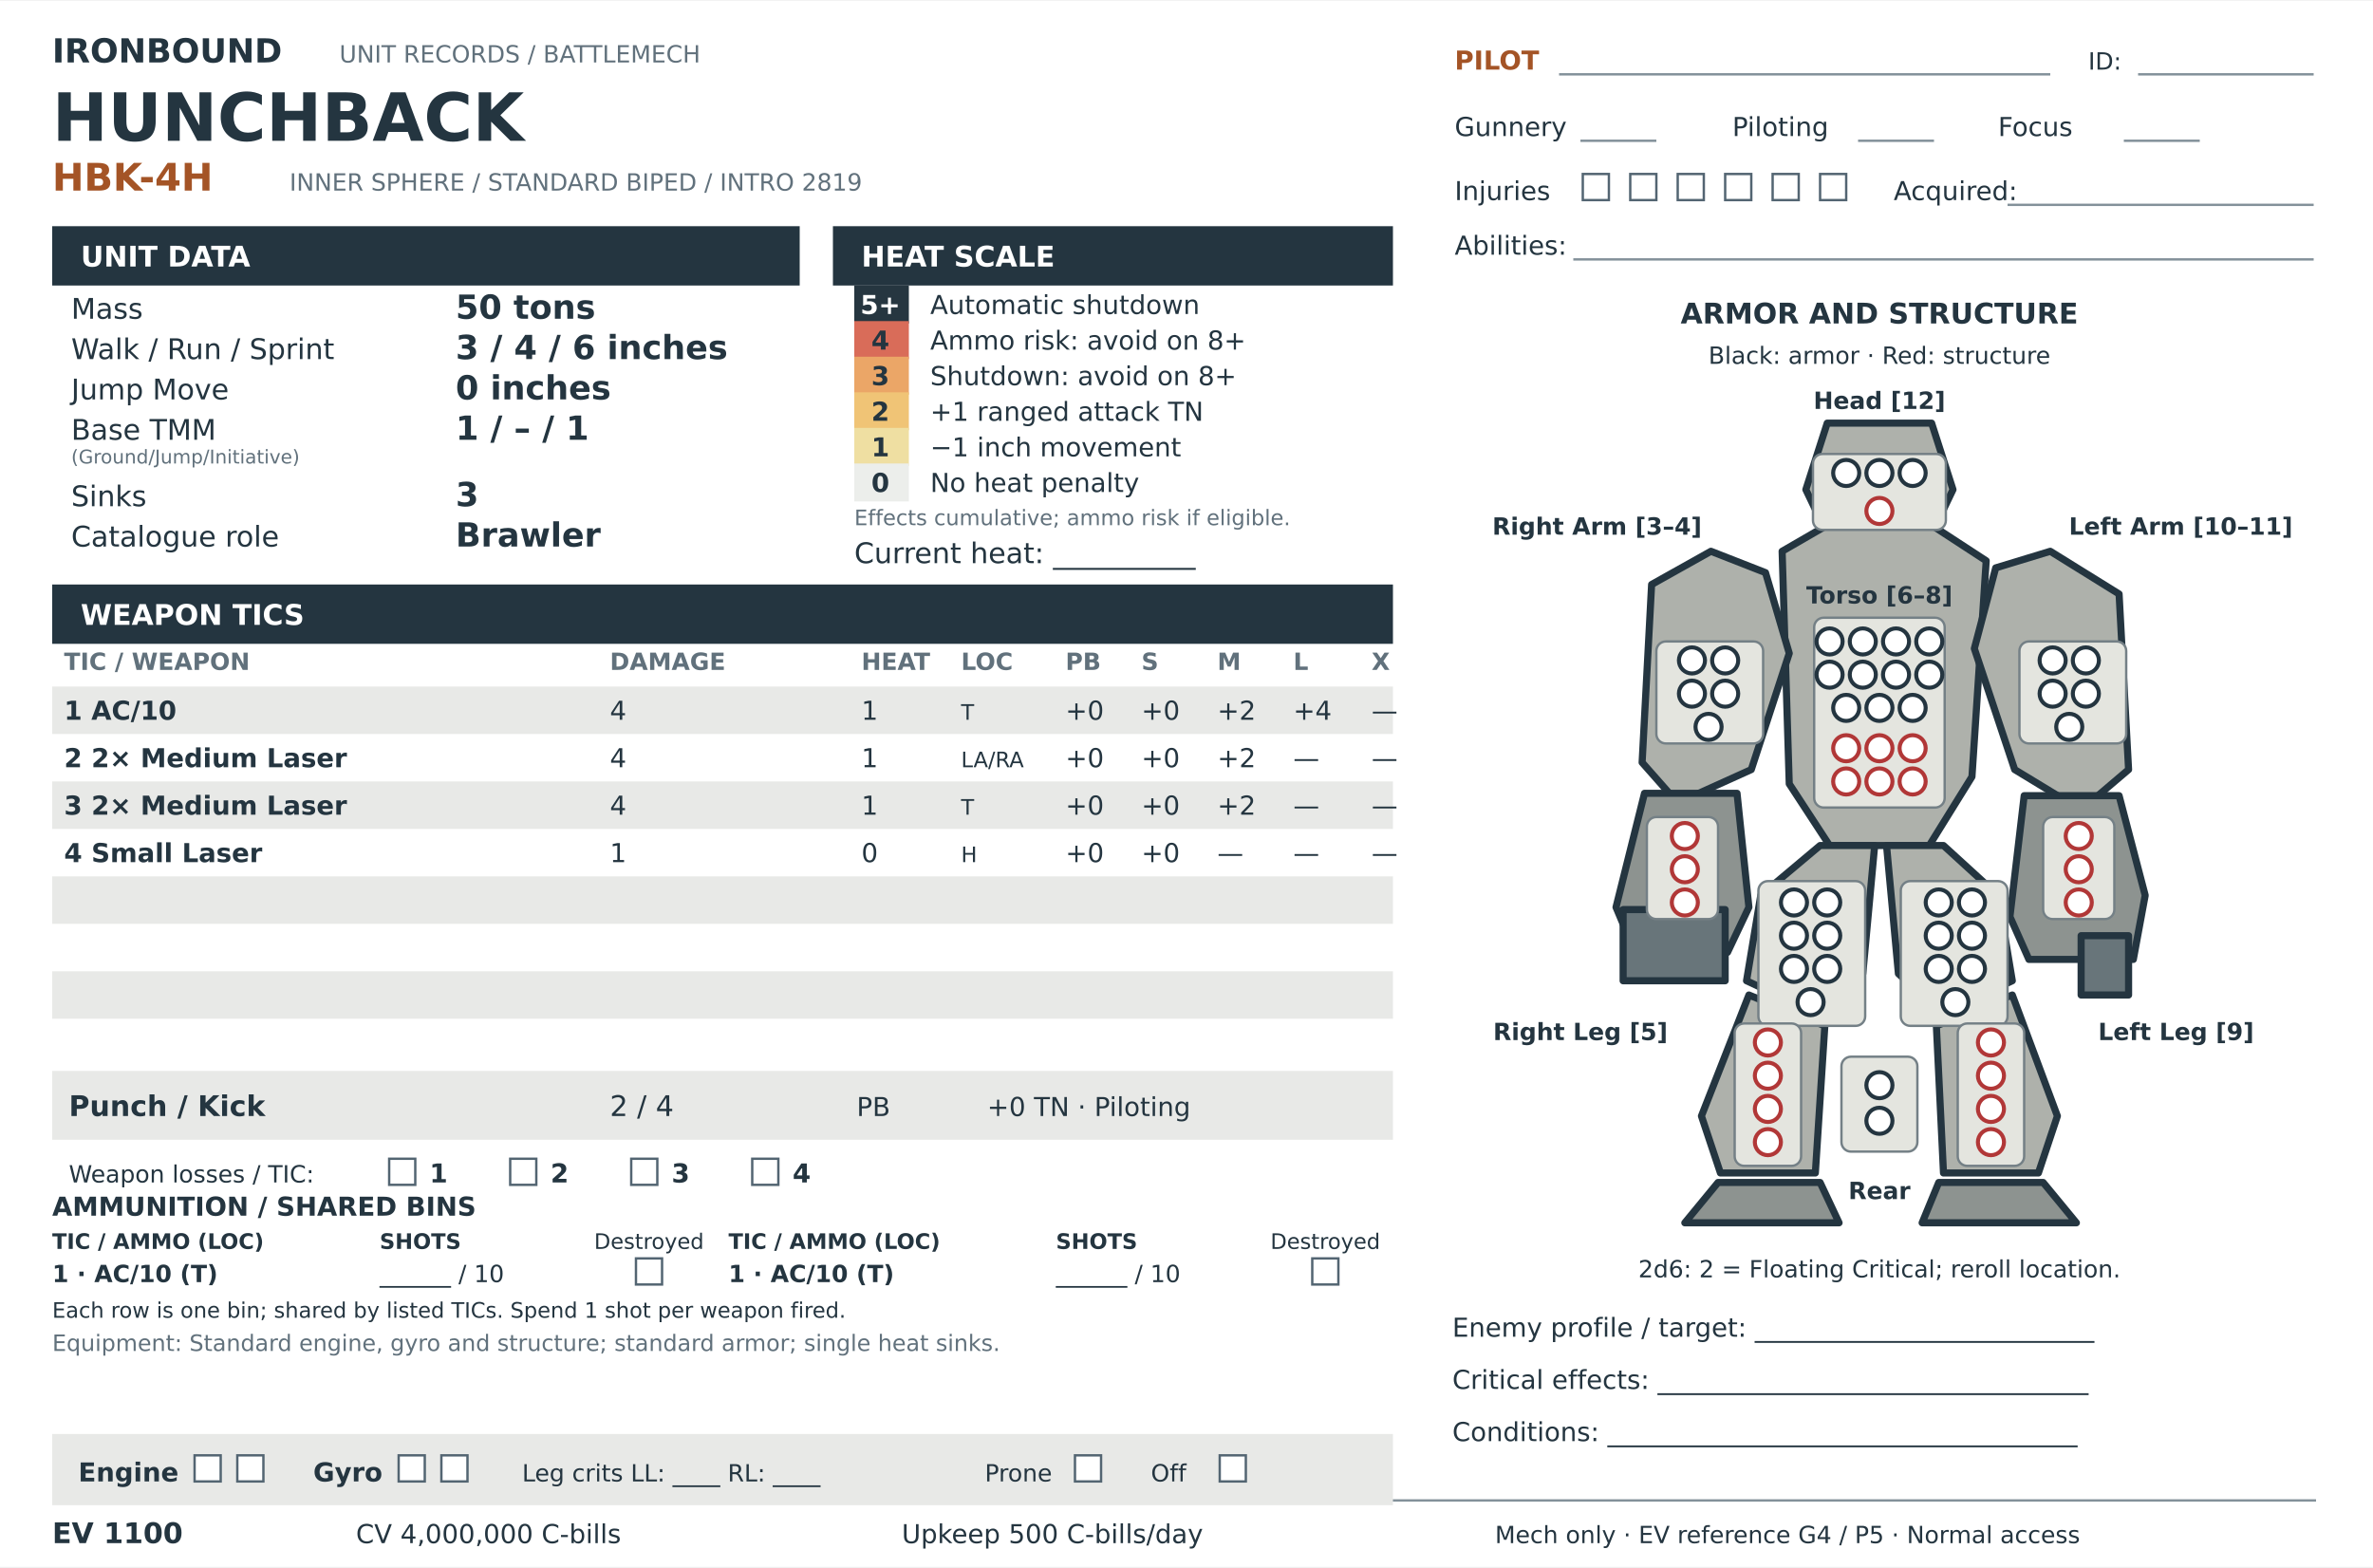
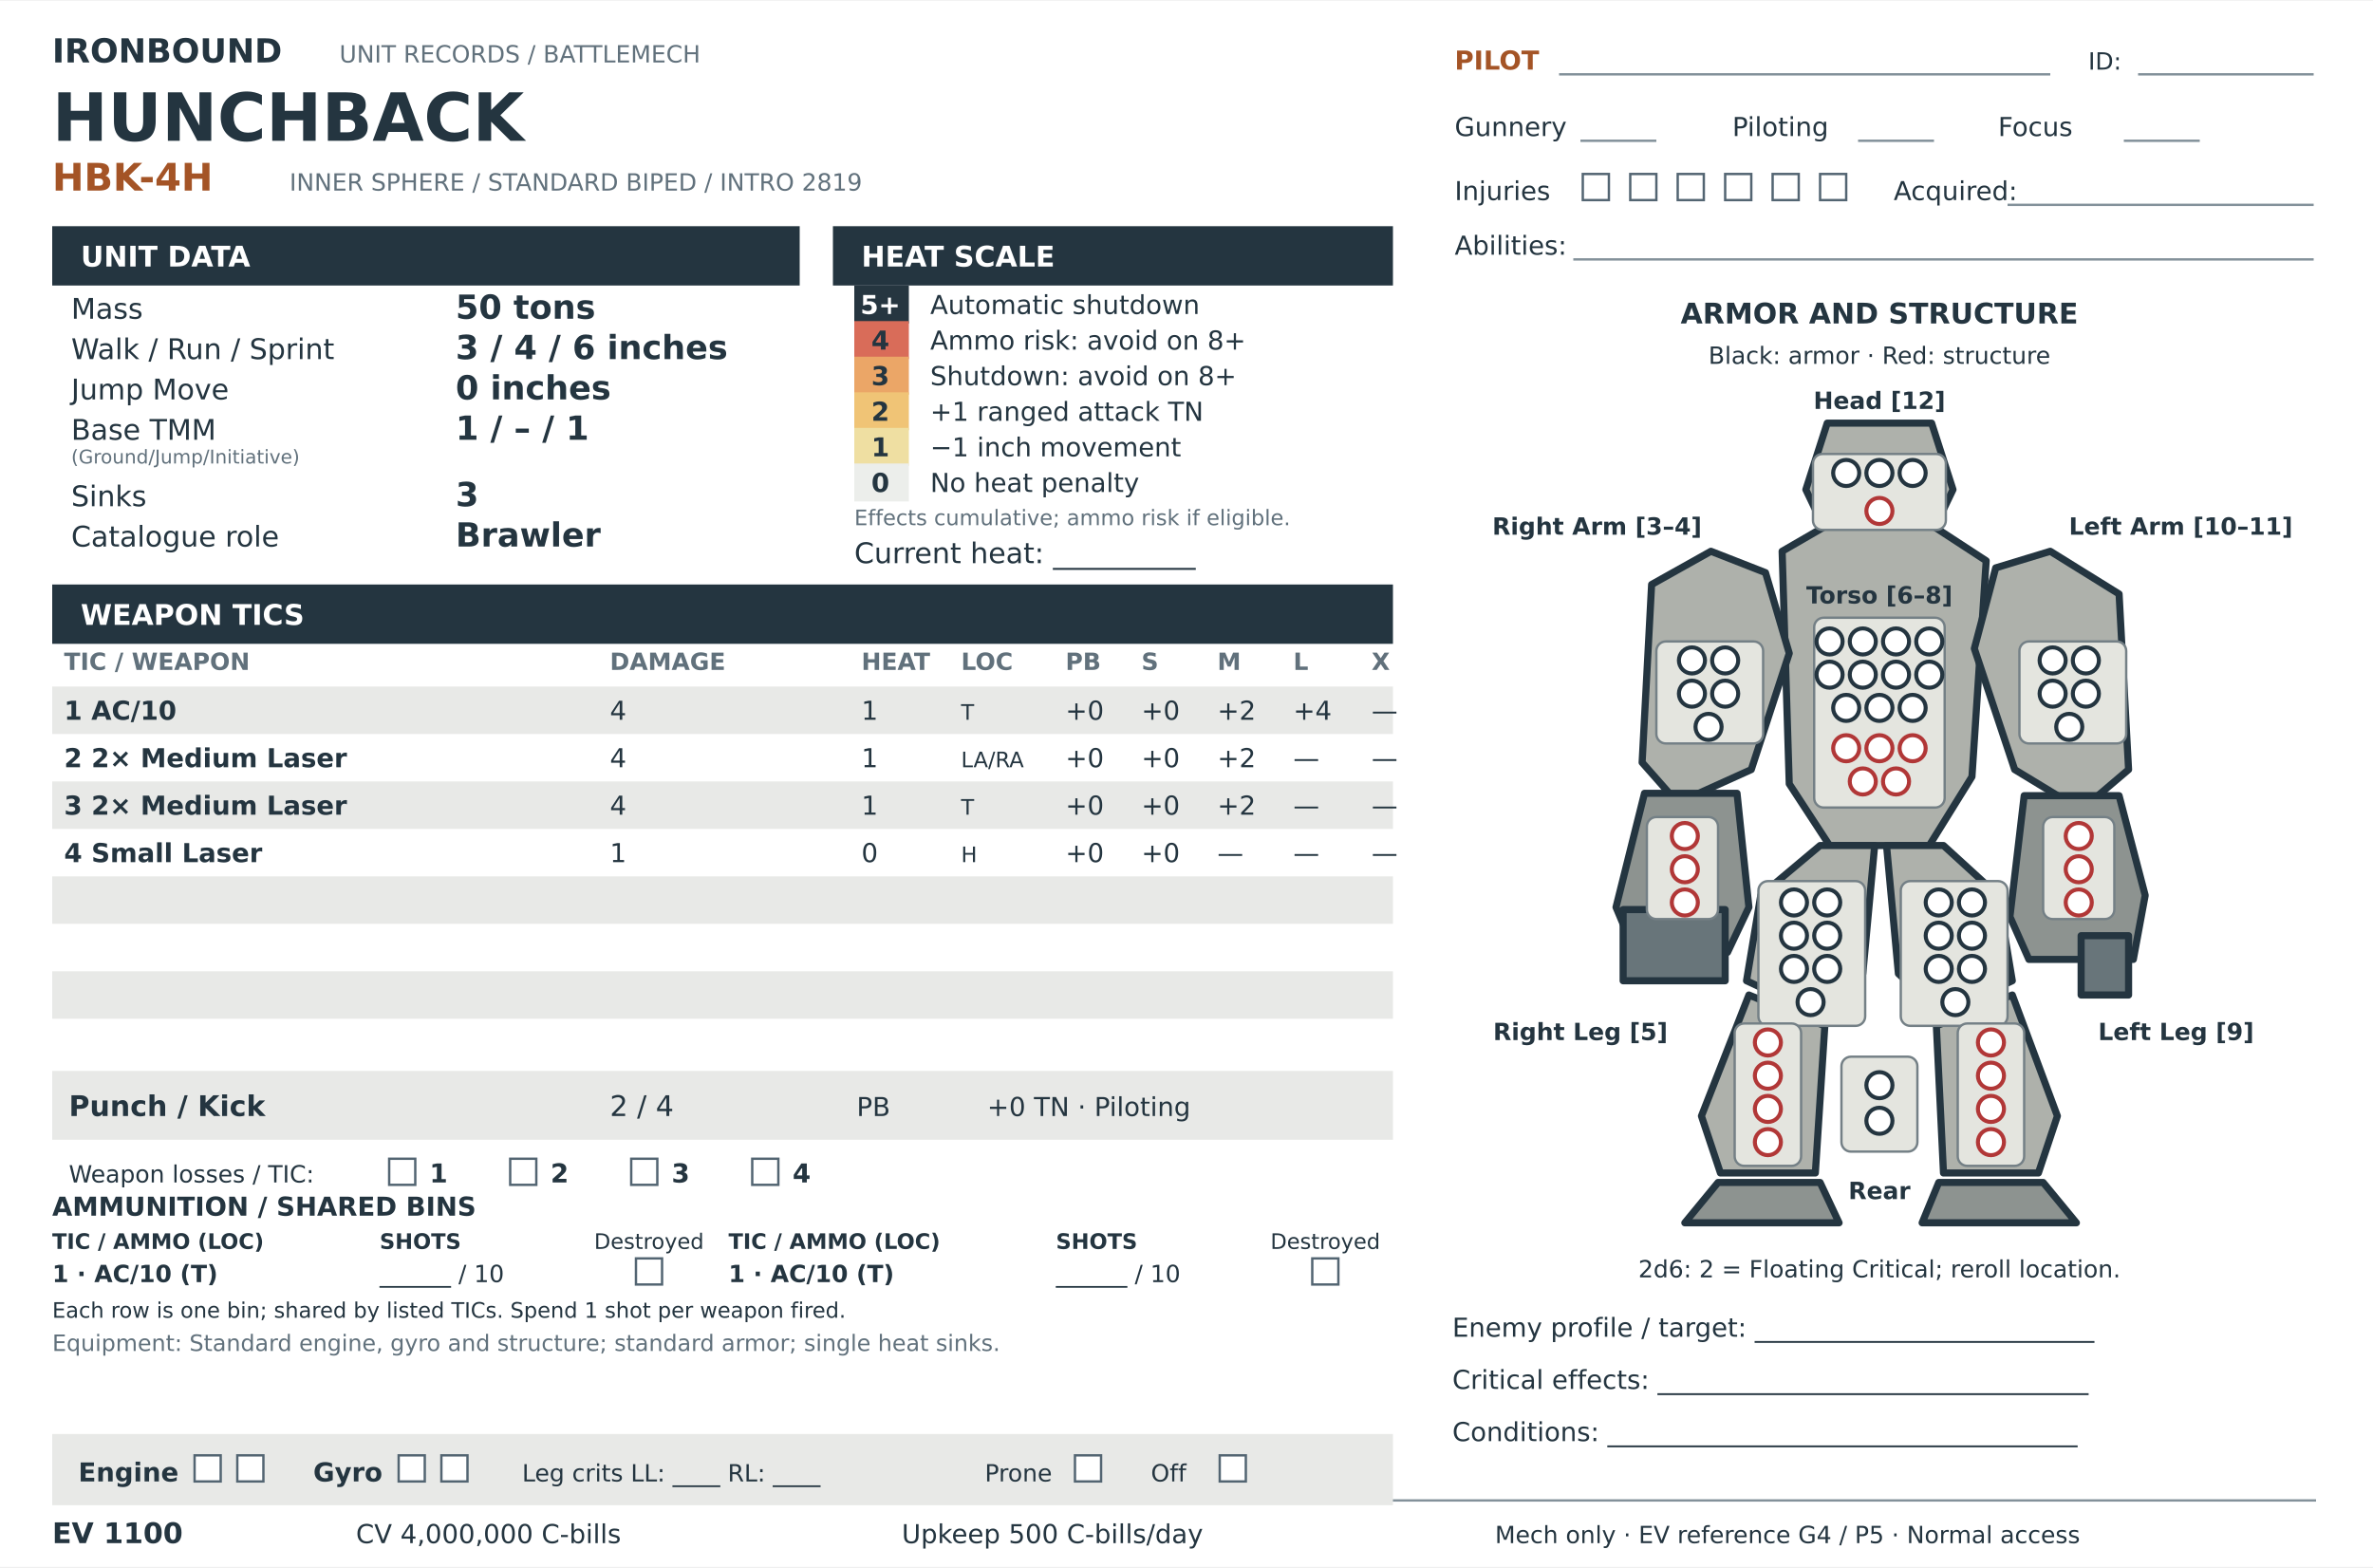
<svg xmlns="http://www.w3.org/2000/svg" width="277mm" height="183mm" viewBox="0 0 1000 660" role="img" aria-labelledby="title desc">
  <g font-family="Arial, Helvetica, sans-serif">
    <rect x="0" y="0" width="1000" height="660" rx="0" fill="#fff" stroke="none" />
    <text x="22" y="26" font-family="DejaVu Sans, Arial, sans-serif" font-size="14" font-weight="bold" fill="#243540" text-anchor="start">IRONBOUND</text>
    <text x="143" y="26" font-family="DejaVu Sans, Arial, sans-serif" font-size="10" fill="#61717c" text-anchor="start">UNIT RECORDS / BATTLEMECH</text>
    <text x="22" y="59" font-family="DejaVu Sans, Arial, sans-serif" font-size="28" font-weight="bold" fill="#243540" text-anchor="start">HUNCHBACK</text>
    <text x="22" y="80" font-family="DejaVu Sans, Arial, sans-serif" font-size="16" font-weight="bold" fill="#a45426" text-anchor="start">HBK-4H</text>
    <text x="122" y="80" font-family="DejaVu Sans, Arial, sans-serif" font-size="10" fill="#61717c" text-anchor="start">INNER SPHERE / STANDARD BIPED / INTRO 2819</text>
    <text x="613" y="29" font-family="DejaVu Sans, Arial, sans-serif" font-size="11" font-weight="bold" fill="#a45426" text-anchor="start">PILOT</text>
    <path d="M657 31H864" fill="none" stroke="#83919a" />
    <text x="880" y="29" font-family="DejaVu Sans, Arial, sans-serif" font-size="10" fill="#243540" text-anchor="start">ID:</text>
    <path d="M901 31H975" fill="none" stroke="#83919a" />
    <text x="613" y="57" font-family="DejaVu Sans, Arial, sans-serif" font-size="11" fill="#243540" text-anchor="start">Gunnery</text>
    <path d="M666 59H698" fill="none" stroke="#83919a" />
    <text x="730" y="57" font-family="DejaVu Sans, Arial, sans-serif" font-size="11" fill="#243540" text-anchor="start">Piloting</text>
    <path d="M783 59H815" fill="none" stroke="#83919a" />
    <text x="842" y="57" font-family="DejaVu Sans, Arial, sans-serif" font-size="11" fill="#243540" text-anchor="start">Focus</text>
    <path d="M895 59H927" fill="none" stroke="#83919a" />
    <text x="613" y="84" font-family="DejaVu Sans, Arial, sans-serif" font-size="11" fill="#243540" text-anchor="start">Injuries</text>
    <rect x="667" y="73" width="11" height="11" rx="0" fill="#fff" stroke="#536572" />
    <rect x="687" y="73" width="11" height="11" rx="0" fill="#fff" stroke="#536572" />
    <rect x="707" y="73" width="11" height="11" rx="0" fill="#fff" stroke="#536572" />
    <rect x="727" y="73" width="11" height="11" rx="0" fill="#fff" stroke="#536572" />
    <rect x="747" y="73" width="11" height="11" rx="0" fill="#fff" stroke="#536572" />
    <rect x="767" y="73" width="11" height="11" rx="0" fill="#fff" stroke="#536572" />
    <text x="798" y="84" font-family="DejaVu Sans, Arial, sans-serif" font-size="11" fill="#243540" text-anchor="start">Acquired:</text>
    <path d="M846 86H975" fill="none" stroke="#83919a" />
    <text x="613" y="107" font-family="DejaVu Sans, Arial, sans-serif" font-size="11" fill="#243540" text-anchor="start">Abilities:</text>
    <path d="M663 109H975" fill="none" stroke="#83919a" />
    <rect x="22" y="95" width="315" height="25" rx="0" fill="#243540" stroke="none" />
    <text x="34" y="112" font-family="DejaVu Sans, Arial, sans-serif" font-size="12" font-weight="bold" fill="#fff" text-anchor="start">UNIT DATA</text>
    <rect x="351" y="95" width="236" height="25" rx="0" fill="#243540" stroke="none" />
    <text x="363" y="112" font-family="DejaVu Sans, Arial, sans-serif" font-size="12" font-weight="bold" fill="#fff" text-anchor="start">HEAT SCALE</text>
    <text x="30" y="134" font-family="DejaVu Sans, Arial, sans-serif" font-size="12" fill="#243540" text-anchor="start">Mass</text>
    <text x="192" y="134" font-family="DejaVu Sans, Arial, sans-serif" font-size="14" font-weight="bold" fill="#243540" text-anchor="start">50 tons</text>
    <text x="30" y="151" font-family="DejaVu Sans, Arial, sans-serif" font-size="12" fill="#243540" text-anchor="start">Walk / Run / Sprint</text>
    <text x="192" y="151" font-family="DejaVu Sans, Arial, sans-serif" font-size="14" font-weight="bold" fill="#243540" text-anchor="start">3 / 4 / 6 inches</text>
    <text x="30" y="168" font-family="DejaVu Sans, Arial, sans-serif" font-size="12" fill="#243540" text-anchor="start">Jump Move</text>
    <text x="192" y="168" font-family="DejaVu Sans, Arial, sans-serif" font-size="14" font-weight="bold" fill="#243540" text-anchor="start">0 inches</text>
    <text x="30" y="185" font-family="DejaVu Sans, Arial, sans-serif" font-size="12" fill="#243540" text-anchor="start">Base TMM</text>
    <text x="30" y="195" font-family="DejaVu Sans, Arial, sans-serif" font-size="8" fill="#61717c" text-anchor="start">(Ground/Jump/Initiative)</text>
    <text x="192" y="185" font-family="DejaVu Sans, Arial, sans-serif" font-size="14" font-weight="bold" fill="#243540" text-anchor="start">1 / – / 1</text>
    <text x="30" y="213" font-family="DejaVu Sans, Arial, sans-serif" font-size="12" fill="#243540" text-anchor="start">Sinks</text>
    <text x="192" y="213" font-family="DejaVu Sans, Arial, sans-serif" font-size="14" font-weight="bold" fill="#243540" text-anchor="start">3</text>
    <text x="30" y="230" font-family="DejaVu Sans, Arial, sans-serif" font-size="12" fill="#243540" text-anchor="start">Catalogue role</text>
    <text x="192" y="230" font-family="DejaVu Sans, Arial, sans-serif" font-size="14" font-weight="bold" fill="#243540" text-anchor="start">Brawler</text>
    <rect x="360" y="120" width="23" height="16" rx="0" fill="#263640" stroke="none" />
    <text x="371" y="132" font-family="DejaVu Sans, Arial, sans-serif" font-size="11" font-weight="bold" fill="#fff" text-anchor="middle">5+</text>
    <text x="392" y="132" font-family="DejaVu Sans, Arial, sans-serif" font-size="11" fill="#243540" text-anchor="start">Automatic shutdown</text>
    <rect x="360" y="135" width="23" height="16" rx="0" fill="#d96c59" stroke="none" />
    <text x="371" y="147" font-family="DejaVu Sans, Arial, sans-serif" font-size="11" font-weight="bold" fill="#243540" text-anchor="middle">4</text>
    <text x="392" y="147" font-family="DejaVu Sans, Arial, sans-serif" font-size="11" fill="#243540" text-anchor="start">Ammo risk: avoid on 8+</text>
    <rect x="360" y="150" width="23" height="16" rx="0" fill="#eba667" stroke="none" />
    <text x="371" y="162" font-family="DejaVu Sans, Arial, sans-serif" font-size="11" font-weight="bold" fill="#243540" text-anchor="middle">3</text>
    <text x="392" y="162" font-family="DejaVu Sans, Arial, sans-serif" font-size="11" fill="#243540" text-anchor="start">Shutdown: avoid on 8+</text>
    <rect x="360" y="165" width="23" height="16" rx="0" fill="#f0c476" stroke="none" />
    <text x="371" y="177" font-family="DejaVu Sans, Arial, sans-serif" font-size="11" font-weight="bold" fill="#243540" text-anchor="middle">2</text>
    <text x="392" y="177" font-family="DejaVu Sans, Arial, sans-serif" font-size="11" fill="#243540" text-anchor="start">+1 ranged attack TN</text>
    <rect x="360" y="180" width="23" height="16" rx="0" fill="#efdfa2" stroke="none" />
    <text x="371" y="192" font-family="DejaVu Sans, Arial, sans-serif" font-size="11" font-weight="bold" fill="#243540" text-anchor="middle">1</text>
    <text x="392" y="192" font-family="DejaVu Sans, Arial, sans-serif" font-size="11" fill="#243540" text-anchor="start">−1 inch movement</text>
    <rect x="360" y="195" width="23" height="16" rx="0" fill="#eceeeb" stroke="none" />
    <text x="371" y="207" font-family="DejaVu Sans, Arial, sans-serif" font-size="11" font-weight="bold" fill="#243540" text-anchor="middle">0</text>
    <text x="392" y="207" font-family="DejaVu Sans, Arial, sans-serif" font-size="11" fill="#243540" text-anchor="start">No heat penalty</text>
    <text x="360" y="221" font-family="DejaVu Sans, Arial, sans-serif" font-size="9" fill="#61717c" text-anchor="start">Effects cumulative; ammo risk if eligible.</text>
    <text x="360" y="237" font-family="DejaVu Sans, Arial, sans-serif" font-size="12" fill="#243540" text-anchor="start">Current heat: __________</text>
    <rect x="22" y="246" width="565" height="25" rx="0" fill="#243540" stroke="none" />
    <text x="34" y="263" font-family="DejaVu Sans, Arial, sans-serif" font-size="12" font-weight="bold" fill="#fff" text-anchor="start">WEAPON TICS</text>
    <text x="27" y="282" font-family="DejaVu Sans, Arial, sans-serif" font-size="10" font-weight="bold" fill="#61717c" text-anchor="start">TIC / WEAPON</text>
    <text x="257" y="282" font-family="DejaVu Sans, Arial, sans-serif" font-size="10" font-weight="bold" fill="#61717c" text-anchor="start">DAMAGE</text>
    <text x="363" y="282" font-family="DejaVu Sans, Arial, sans-serif" font-size="10" font-weight="bold" fill="#61717c" text-anchor="start">HEAT</text>
    <text x="405" y="282" font-family="DejaVu Sans, Arial, sans-serif" font-size="10" font-weight="bold" fill="#61717c" text-anchor="start">LOC</text>
    <text x="449" y="282" font-family="DejaVu Sans, Arial, sans-serif" font-size="10" font-weight="bold" fill="#61717c" text-anchor="start">PB</text>
    <text x="481" y="282" font-family="DejaVu Sans, Arial, sans-serif" font-size="10" font-weight="bold" fill="#61717c" text-anchor="start">S</text>
    <text x="513" y="282" font-family="DejaVu Sans, Arial, sans-serif" font-size="10" font-weight="bold" fill="#61717c" text-anchor="start">M</text>
    <text x="545" y="282" font-family="DejaVu Sans, Arial, sans-serif" font-size="10" font-weight="bold" fill="#61717c" text-anchor="start">L</text>
    <text x="578" y="282" font-family="DejaVu Sans, Arial, sans-serif" font-size="10" font-weight="bold" fill="#61717c" text-anchor="start">X</text>
    <rect x="22" y="289" width="565" height="20" rx="0" fill="#e8e9e7" stroke="none" />
    <text x="27" y="303" font-family="DejaVu Sans, Arial, sans-serif" font-size="11" font-weight="bold" fill="#243540" text-anchor="start">1  AC/10</text>
    <text x="257" y="303" font-family="DejaVu Sans, Arial, sans-serif" font-size="11" fill="#243540" text-anchor="start">4</text>
    <text x="363" y="303" font-family="DejaVu Sans, Arial, sans-serif" font-size="11" fill="#243540" text-anchor="start">1</text>
    <text x="405" y="303" font-family="DejaVu Sans, Arial, sans-serif" font-size="9" fill="#243540" text-anchor="start">T</text>
    <text x="449" y="303" font-family="DejaVu Sans, Arial, sans-serif" font-size="11" fill="#243540" text-anchor="start">+0</text>
    <text x="481" y="303" font-family="DejaVu Sans, Arial, sans-serif" font-size="11" fill="#243540" text-anchor="start">+0</text>
    <text x="513" y="303" font-family="DejaVu Sans, Arial, sans-serif" font-size="11" fill="#243540" text-anchor="start">+2</text>
    <text x="545" y="303" font-family="DejaVu Sans, Arial, sans-serif" font-size="11" fill="#243540" text-anchor="start">+4</text>
    <text x="578" y="303" font-family="DejaVu Sans, Arial, sans-serif" font-size="11" fill="#243540" text-anchor="start">—</text>
    <text x="27" y="323" font-family="DejaVu Sans, Arial, sans-serif" font-size="11" font-weight="bold" fill="#243540" text-anchor="start">2  2× Medium Laser</text>
    <text x="257" y="323" font-family="DejaVu Sans, Arial, sans-serif" font-size="11" fill="#243540" text-anchor="start">4</text>
    <text x="363" y="323" font-family="DejaVu Sans, Arial, sans-serif" font-size="11" fill="#243540" text-anchor="start">1</text>
    <text x="405" y="323" font-family="DejaVu Sans, Arial, sans-serif" font-size="9" fill="#243540" text-anchor="start">LA/RA</text>
    <text x="449" y="323" font-family="DejaVu Sans, Arial, sans-serif" font-size="11" fill="#243540" text-anchor="start">+0</text>
    <text x="481" y="323" font-family="DejaVu Sans, Arial, sans-serif" font-size="11" fill="#243540" text-anchor="start">+0</text>
    <text x="513" y="323" font-family="DejaVu Sans, Arial, sans-serif" font-size="11" fill="#243540" text-anchor="start">+2</text>
    <text x="545" y="323" font-family="DejaVu Sans, Arial, sans-serif" font-size="11" fill="#243540" text-anchor="start">—</text>
    <text x="578" y="323" font-family="DejaVu Sans, Arial, sans-serif" font-size="11" fill="#243540" text-anchor="start">—</text>
    <rect x="22" y="329" width="565" height="20" rx="0" fill="#e8e9e7" stroke="none" />
    <text x="27" y="343" font-family="DejaVu Sans, Arial, sans-serif" font-size="11" font-weight="bold" fill="#243540" text-anchor="start">3  2× Medium Laser</text>
    <text x="257" y="343" font-family="DejaVu Sans, Arial, sans-serif" font-size="11" fill="#243540" text-anchor="start">4</text>
    <text x="363" y="343" font-family="DejaVu Sans, Arial, sans-serif" font-size="11" fill="#243540" text-anchor="start">1</text>
    <text x="405" y="343" font-family="DejaVu Sans, Arial, sans-serif" font-size="9" fill="#243540" text-anchor="start">T</text>
    <text x="449" y="343" font-family="DejaVu Sans, Arial, sans-serif" font-size="11" fill="#243540" text-anchor="start">+0</text>
    <text x="481" y="343" font-family="DejaVu Sans, Arial, sans-serif" font-size="11" fill="#243540" text-anchor="start">+0</text>
    <text x="513" y="343" font-family="DejaVu Sans, Arial, sans-serif" font-size="11" fill="#243540" text-anchor="start">+2</text>
    <text x="545" y="343" font-family="DejaVu Sans, Arial, sans-serif" font-size="11" fill="#243540" text-anchor="start">—</text>
    <text x="578" y="343" font-family="DejaVu Sans, Arial, sans-serif" font-size="11" fill="#243540" text-anchor="start">—</text>
    <text x="27" y="363" font-family="DejaVu Sans, Arial, sans-serif" font-size="11" font-weight="bold" fill="#243540" text-anchor="start">4  Small Laser</text>
    <text x="257" y="363" font-family="DejaVu Sans, Arial, sans-serif" font-size="11" fill="#243540" text-anchor="start">1</text>
    <text x="363" y="363" font-family="DejaVu Sans, Arial, sans-serif" font-size="11" fill="#243540" text-anchor="start">0</text>
    <text x="405" y="363" font-family="DejaVu Sans, Arial, sans-serif" font-size="9" fill="#243540" text-anchor="start">H</text>
    <text x="449" y="363" font-family="DejaVu Sans, Arial, sans-serif" font-size="11" fill="#243540" text-anchor="start">+0</text>
    <text x="481" y="363" font-family="DejaVu Sans, Arial, sans-serif" font-size="11" fill="#243540" text-anchor="start">+0</text>
    <text x="513" y="363" font-family="DejaVu Sans, Arial, sans-serif" font-size="11" fill="#243540" text-anchor="start">—</text>
    <text x="545" y="363" font-family="DejaVu Sans, Arial, sans-serif" font-size="11" fill="#243540" text-anchor="start">—</text>
    <text x="578" y="363" font-family="DejaVu Sans, Arial, sans-serif" font-size="11" fill="#243540" text-anchor="start">—</text>
    <rect x="22" y="369" width="565" height="20" rx="0" fill="#e8e9e7" stroke="none" />
    <text x="27" y="383" font-family="DejaVu Sans, Arial, sans-serif" font-size="11" font-weight="bold" fill="#243540" text-anchor="start" />
    <text x="257" y="383" font-family="DejaVu Sans, Arial, sans-serif" font-size="11" fill="#243540" text-anchor="start" />
    <text x="363" y="383" font-family="DejaVu Sans, Arial, sans-serif" font-size="11" fill="#243540" text-anchor="start" />
    <text x="405" y="383" font-family="DejaVu Sans, Arial, sans-serif" font-size="11" fill="#243540" text-anchor="start" />
    <text x="449" y="383" font-family="DejaVu Sans, Arial, sans-serif" font-size="11" fill="#243540" text-anchor="start" />
    <text x="481" y="383" font-family="DejaVu Sans, Arial, sans-serif" font-size="11" fill="#243540" text-anchor="start" />
    <text x="513" y="383" font-family="DejaVu Sans, Arial, sans-serif" font-size="11" fill="#243540" text-anchor="start" />
    <text x="545" y="383" font-family="DejaVu Sans, Arial, sans-serif" font-size="11" fill="#243540" text-anchor="start" />
    <text x="578" y="383" font-family="DejaVu Sans, Arial, sans-serif" font-size="11" fill="#243540" text-anchor="start" />
    <text x="27" y="403" font-family="DejaVu Sans, Arial, sans-serif" font-size="11" font-weight="bold" fill="#243540" text-anchor="start" />
    <text x="257" y="403" font-family="DejaVu Sans, Arial, sans-serif" font-size="11" fill="#243540" text-anchor="start" />
    <text x="363" y="403" font-family="DejaVu Sans, Arial, sans-serif" font-size="11" fill="#243540" text-anchor="start" />
    <text x="405" y="403" font-family="DejaVu Sans, Arial, sans-serif" font-size="11" fill="#243540" text-anchor="start" />
    <text x="449" y="403" font-family="DejaVu Sans, Arial, sans-serif" font-size="11" fill="#243540" text-anchor="start" />
    <text x="481" y="403" font-family="DejaVu Sans, Arial, sans-serif" font-size="11" fill="#243540" text-anchor="start" />
    <text x="513" y="403" font-family="DejaVu Sans, Arial, sans-serif" font-size="11" fill="#243540" text-anchor="start" />
    <text x="545" y="403" font-family="DejaVu Sans, Arial, sans-serif" font-size="11" fill="#243540" text-anchor="start" />
    <text x="578" y="403" font-family="DejaVu Sans, Arial, sans-serif" font-size="11" fill="#243540" text-anchor="start" />
    <rect x="22" y="409" width="565" height="20" rx="0" fill="#e8e9e7" stroke="none" />
    <text x="27" y="423" font-family="DejaVu Sans, Arial, sans-serif" font-size="11" font-weight="bold" fill="#243540" text-anchor="start" />
    <text x="257" y="423" font-family="DejaVu Sans, Arial, sans-serif" font-size="11" fill="#243540" text-anchor="start" />
    <text x="363" y="423" font-family="DejaVu Sans, Arial, sans-serif" font-size="11" fill="#243540" text-anchor="start" />
    <text x="405" y="423" font-family="DejaVu Sans, Arial, sans-serif" font-size="11" fill="#243540" text-anchor="start" />
    <text x="449" y="423" font-family="DejaVu Sans, Arial, sans-serif" font-size="11" fill="#243540" text-anchor="start" />
    <text x="481" y="423" font-family="DejaVu Sans, Arial, sans-serif" font-size="11" fill="#243540" text-anchor="start" />
    <text x="513" y="423" font-family="DejaVu Sans, Arial, sans-serif" font-size="11" fill="#243540" text-anchor="start" />
    <text x="545" y="423" font-family="DejaVu Sans, Arial, sans-serif" font-size="11" fill="#243540" text-anchor="start" />
    <text x="578" y="423" font-family="DejaVu Sans, Arial, sans-serif" font-size="11" fill="#243540" text-anchor="start" />
    <text x="27" y="443" font-family="DejaVu Sans, Arial, sans-serif" font-size="11" font-weight="bold" fill="#243540" text-anchor="start" />
    <text x="257" y="443" font-family="DejaVu Sans, Arial, sans-serif" font-size="11" fill="#243540" text-anchor="start" />
    <text x="363" y="443" font-family="DejaVu Sans, Arial, sans-serif" font-size="11" fill="#243540" text-anchor="start" />
    <text x="405" y="443" font-family="DejaVu Sans, Arial, sans-serif" font-size="11" fill="#243540" text-anchor="start" />
    <text x="449" y="443" font-family="DejaVu Sans, Arial, sans-serif" font-size="11" fill="#243540" text-anchor="start" />
    <text x="481" y="443" font-family="DejaVu Sans, Arial, sans-serif" font-size="11" fill="#243540" text-anchor="start" />
    <text x="513" y="443" font-family="DejaVu Sans, Arial, sans-serif" font-size="11" fill="#243540" text-anchor="start" />
    <text x="545" y="443" font-family="DejaVu Sans, Arial, sans-serif" font-size="11" fill="#243540" text-anchor="start" />
    <text x="578" y="443" font-family="DejaVu Sans, Arial, sans-serif" font-size="11" fill="#243540" text-anchor="start" />
    <rect x="22" y="451" width="565" height="29" rx="0" fill="#e8e9e7" stroke="none" />
    <text x="29" y="470" font-family="DejaVu Sans, Arial, sans-serif" font-size="12" font-weight="bold" fill="#243540" text-anchor="start">Punch / Kick</text>
    <text x="257" y="470" font-family="DejaVu Sans, Arial, sans-serif" font-size="12" fill="#243540" text-anchor="start">2 / 4</text>
    <text x="361" y="470" font-family="DejaVu Sans, Arial, sans-serif" font-size="11" fill="#243540" text-anchor="start">PB</text>
    <text x="416" y="470" font-family="DejaVu Sans, Arial, sans-serif" font-size="11" fill="#243540" text-anchor="start">+0 TN · Piloting</text>
    <g transform="translate(612 120)">
      <text x="180" y="16" font-family="DejaVu Sans, Arial, sans-serif" font-size="12" font-weight="bold" fill="#243540" text-anchor="middle">ARMOR AND STRUCTURE</text>
      <text x="180" y="33" font-family="DejaVu Sans, Arial, sans-serif" font-size="10" fill="#243540" text-anchor="middle">Black: armor · Red: structure</text>
      <path d="M158 58H202L211 86L200 109H160L149 86Z" fill="#aeb1ab" stroke="#243540" stroke-width="3" stroke-linejoin="round" />
      <path d="M139 112L158 101H202L225 116L219 207L201 236H159L142 210Z" fill="#aeb1ab" stroke="#243540" stroke-width="3" stroke-linejoin="round" />
      <path d="M132 121L109 112L84 126L80 201L95 218L126 204L142 155Z" fill="#aeb1ab" stroke="#243540" stroke-width="3" stroke-linejoin="round" />
      <path d="M229 119L252 112L281 130L285 204L265 221L237 204L220 153Z" fill="#aeb1ab" stroke="#243540" stroke-width="3" stroke-linejoin="round" />
      <path d="M81 214H120L125 262L116 281H77L69 262Z" fill="#8d9390" stroke="#243540" stroke-width="3" stroke-linejoin="round" />
      <path d="M241 215H281L292 257L287 284H243L235 266Z" fill="#8d9390" stroke="#243540" stroke-width="3" stroke-linejoin="round" />
      <path d="M72 263H115V293H72Z" fill="#68757a" stroke="#243540" stroke-width="3" stroke-linejoin="round" />
      <path d="M265 274H285V299H265Z" fill="#68757a" stroke="#243540" stroke-width="3" stroke-linejoin="round" />
      <path d="M155 236H178L173 290L154 307L124 293L130 257Z" fill="#aeb1ab" stroke="#243540" stroke-width="3" stroke-linejoin="round" />
      <path d="M183 236H207L230 257L236 293L206 307L188 290Z" fill="#aeb1ab" stroke="#243540" stroke-width="3" stroke-linejoin="round" />
      <path d="M125 299L157 312L153 374H113L105 350Z" fill="#aeb1ab" stroke="#243540" stroke-width="3" stroke-linejoin="round" />
      <path d="M204 312L236 299L255 350L247 374H207Z" fill="#aeb1ab" stroke="#243540" stroke-width="3" stroke-linejoin="round" />
      <path d="M112 378H155L163 395H98Z" fill="#8d9390" stroke="#243540" stroke-width="3" stroke-linejoin="round" />
      <path d="M205 378H249L263 395H198Z" fill="#8d9390" stroke="#243540" stroke-width="3" stroke-linejoin="round" />
      <rect x="152" y="71" width="56" height="32" rx="4" fill="#e4e5df" stroke="#748086" />
      <rect x="152.5" y="140" width="55" height="80" rx="4" fill="#e4e5df" stroke="#748086" />
      <rect x="86" y="150" width="45" height="43" rx="4" fill="#e4e5df" stroke="#748086" />
      <rect x="239" y="150" width="45" height="43" rx="4" fill="#e4e5df" stroke="#748086" />
      <rect x="82" y="224" width="30" height="43" rx="4" fill="#e4e5df" stroke="#748086" />
      <rect x="249" y="224" width="30" height="43" rx="4" fill="#e4e5df" stroke="#748086" />
      <rect x="129" y="251" width="45" height="61" rx="4" fill="#e4e5df" stroke="#748086" />
      <rect x="189" y="251" width="45" height="61" rx="4" fill="#e4e5df" stroke="#748086" />
      <rect x="119" y="311" width="28" height="60" rx="4" fill="#e4e5df" stroke="#748086" />
      <rect x="213" y="311" width="28" height="60" rx="4" fill="#e4e5df" stroke="#748086" />
      <rect x="164" y="325" width="32" height="40" rx="4" fill="#e4e5df" stroke="#748086" />
      <text x="180" y="52" font-family="DejaVu Sans, Arial, sans-serif" font-size="10" font-weight="bold" fill="#243540" text-anchor="middle">Head [12]</text>
      <text x="180" y="134" font-family="DejaVu Sans, Arial, sans-serif" font-size="10" font-weight="bold" fill="#243540" text-anchor="middle">Torso [6–8]</text>
      <text x="61" y="105" font-family="DejaVu Sans, Arial, sans-serif" font-size="10" font-weight="bold" fill="#243540" text-anchor="middle">Right Arm [3–4]</text>
      <text x="307" y="105" font-family="DejaVu Sans, Arial, sans-serif" font-size="10" font-weight="bold" fill="#243540" text-anchor="middle">Left Arm [10–11]</text>
      <text x="54" y="318" font-family="DejaVu Sans, Arial, sans-serif" font-size="10" font-weight="bold" fill="#243540" text-anchor="middle">Right Leg [5]</text>
      <text x="305" y="318" font-family="DejaVu Sans, Arial, sans-serif" font-size="10" font-weight="bold" fill="#243540" text-anchor="middle">Left Leg [9]</text>
      <text x="180" y="385" font-family="DejaVu Sans, Arial, sans-serif" font-size="10" font-weight="bold" fill="#243540" text-anchor="middle">Rear</text>
      <text x="180" y="418" font-family="DejaVu Sans, Arial, sans-serif" font-size="10" fill="#243540" text-anchor="middle">2d6: 2 = Floating Critical; reroll location.</text>
      <text x="0" y="443" font-family="DejaVu Sans, Arial, sans-serif" font-size="11" fill="#243540" text-anchor="start">Enemy profile / target: __________________________</text>
      <text x="0" y="465" font-family="DejaVu Sans, Arial, sans-serif" font-size="11" fill="#243540" text-anchor="start">Critical effects: _________________________________</text>
      <text x="0" y="487" font-family="DejaVu Sans, Arial, sans-serif" font-size="11" fill="#243540" text-anchor="start">Conditions: ____________________________________</text>
      <circle cx="166" cy="79" r="5.5" fill="#fff" stroke="#243540" stroke-width="1.7" />
      <circle cx="180" cy="79" r="5.5" fill="#fff" stroke="#243540" stroke-width="1.7" />
      <circle cx="194" cy="79" r="5.5" fill="#fff" stroke="#243540" stroke-width="1.7" />
      <circle cx="180" cy="95" r="5.5" fill="#fff" stroke="#b13737" stroke-width="1.7" />
      <circle cx="159" cy="150" r="5.5" fill="#fff" stroke="#243540" stroke-width="1.7" />
      <circle cx="173" cy="150" r="5.5" fill="#fff" stroke="#243540" stroke-width="1.7" />
      <circle cx="187" cy="150" r="5.5" fill="#fff" stroke="#243540" stroke-width="1.7" />
      <circle cx="201" cy="150" r="5.5" fill="#fff" stroke="#243540" stroke-width="1.7" />
      <circle cx="159" cy="164" r="5.5" fill="#fff" stroke="#243540" stroke-width="1.7" />
      <circle cx="173" cy="164" r="5.5" fill="#fff" stroke="#243540" stroke-width="1.7" />
      <circle cx="187" cy="164" r="5.5" fill="#fff" stroke="#243540" stroke-width="1.7" />
      <circle cx="201" cy="164" r="5.5" fill="#fff" stroke="#243540" stroke-width="1.7" />
      <circle cx="166" cy="178" r="5.5" fill="#fff" stroke="#243540" stroke-width="1.7" />
      <circle cx="180" cy="178" r="5.5" fill="#fff" stroke="#243540" stroke-width="1.7" />
      <circle cx="194" cy="178" r="5.5" fill="#fff" stroke="#243540" stroke-width="1.7" />
      <circle cx="166" cy="195" r="5.5" fill="#fff" stroke="#b13737" stroke-width="1.7" />
      <circle cx="180" cy="195" r="5.5" fill="#fff" stroke="#b13737" stroke-width="1.7" />
      <circle cx="194" cy="195" r="5.5" fill="#fff" stroke="#b13737" stroke-width="1.7" />
-       <circle cx="166" cy="209" r="5.5" fill="#fff" stroke="#b13737" stroke-width="1.7" />
-       <circle cx="180" cy="209" r="5.5" fill="#fff" stroke="#b13737" stroke-width="1.7" />
-       <circle cx="194" cy="209" r="5.5" fill="#fff" stroke="#b13737" stroke-width="1.7" />
+       <circle cx="173" cy="209" r="5.5" fill="#fff" stroke="#b13737" stroke-width="1.7" />
+       <circle cx="187" cy="209" r="5.5" fill="#fff" stroke="#b13737" stroke-width="1.7" />
      <circle cx="101" cy="158" r="5.5" fill="#fff" stroke="#243540" stroke-width="1.7" />
      <circle cx="115" cy="158" r="5.5" fill="#fff" stroke="#243540" stroke-width="1.7" />
      <circle cx="101" cy="172" r="5.5" fill="#fff" stroke="#243540" stroke-width="1.7" />
      <circle cx="115" cy="172" r="5.5" fill="#fff" stroke="#243540" stroke-width="1.7" />
      <circle cx="108" cy="186" r="5.5" fill="#fff" stroke="#243540" stroke-width="1.7" />
      <circle cx="253" cy="158" r="5.5" fill="#fff" stroke="#243540" stroke-width="1.7" />
      <circle cx="267" cy="158" r="5.5" fill="#fff" stroke="#243540" stroke-width="1.7" />
      <circle cx="253" cy="172" r="5.5" fill="#fff" stroke="#243540" stroke-width="1.7" />
      <circle cx="267" cy="172" r="5.5" fill="#fff" stroke="#243540" stroke-width="1.7" />
      <circle cx="260" cy="186" r="5.5" fill="#fff" stroke="#243540" stroke-width="1.7" />
      <circle cx="98" cy="232" r="5.5" fill="#fff" stroke="#b13737" stroke-width="1.7" />
      <circle cx="98" cy="246" r="5.5" fill="#fff" stroke="#b13737" stroke-width="1.7" />
      <circle cx="98" cy="260" r="5.5" fill="#fff" stroke="#b13737" stroke-width="1.7" />
      <circle cx="264" cy="232" r="5.5" fill="#fff" stroke="#b13737" stroke-width="1.7" />
      <circle cx="264" cy="246" r="5.5" fill="#fff" stroke="#b13737" stroke-width="1.7" />
      <circle cx="264" cy="260" r="5.5" fill="#fff" stroke="#b13737" stroke-width="1.7" />
      <circle cx="144" cy="260" r="5.5" fill="#fff" stroke="#243540" stroke-width="1.7" />
      <circle cx="158" cy="260" r="5.5" fill="#fff" stroke="#243540" stroke-width="1.7" />
      <circle cx="144" cy="274" r="5.5" fill="#fff" stroke="#243540" stroke-width="1.7" />
      <circle cx="158" cy="274" r="5.5" fill="#fff" stroke="#243540" stroke-width="1.7" />
      <circle cx="144" cy="288" r="5.5" fill="#fff" stroke="#243540" stroke-width="1.7" />
      <circle cx="158" cy="288" r="5.5" fill="#fff" stroke="#243540" stroke-width="1.7" />
      <circle cx="151" cy="302" r="5.5" fill="#fff" stroke="#243540" stroke-width="1.7" />
      <circle cx="205" cy="260" r="5.5" fill="#fff" stroke="#243540" stroke-width="1.7" />
      <circle cx="219" cy="260" r="5.5" fill="#fff" stroke="#243540" stroke-width="1.7" />
      <circle cx="205" cy="274" r="5.5" fill="#fff" stroke="#243540" stroke-width="1.7" />
      <circle cx="219" cy="274" r="5.5" fill="#fff" stroke="#243540" stroke-width="1.7" />
      <circle cx="205" cy="288" r="5.5" fill="#fff" stroke="#243540" stroke-width="1.7" />
      <circle cx="219" cy="288" r="5.5" fill="#fff" stroke="#243540" stroke-width="1.7" />
      <circle cx="212" cy="302" r="5.5" fill="#fff" stroke="#243540" stroke-width="1.7" />
      <circle cx="133" cy="319" r="5.5" fill="#fff" stroke="#b13737" stroke-width="1.7" />
      <circle cx="133" cy="333" r="5.5" fill="#fff" stroke="#b13737" stroke-width="1.7" />
      <circle cx="133" cy="347" r="5.5" fill="#fff" stroke="#b13737" stroke-width="1.7" />
      <circle cx="133" cy="361" r="5.5" fill="#fff" stroke="#b13737" stroke-width="1.7" />
      <circle cx="227" cy="319" r="5.5" fill="#fff" stroke="#b13737" stroke-width="1.7" />
      <circle cx="227" cy="333" r="5.5" fill="#fff" stroke="#b13737" stroke-width="1.7" />
      <circle cx="227" cy="347" r="5.5" fill="#fff" stroke="#b13737" stroke-width="1.7" />
      <circle cx="227" cy="361" r="5.5" fill="#fff" stroke="#b13737" stroke-width="1.7" />
      <circle cx="180" cy="337" r="5.5" fill="#fff" stroke="#243540" stroke-width="1.7" />
      <circle cx="180" cy="352" r="5.5" fill="#fff" stroke="#243540" stroke-width="1.7" />
    </g>
    <path d="M22 632H976" fill="none" stroke="#83919a" />
    <text x="22" y="650" font-family="DejaVu Sans, Arial, sans-serif" font-size="12" font-weight="bold" fill="#243540" text-anchor="start">EV 1100</text>
    <text x="150" y="650" font-family="DejaVu Sans, Arial, sans-serif" font-size="11" fill="#243540" text-anchor="start">CV 4,000,000 C-bills</text>
    <text x="380" y="650" font-family="DejaVu Sans, Arial, sans-serif" font-size="11" fill="#243540" text-anchor="start">Upkeep 500 C-bills/day</text>
    <text x="630" y="650" font-family="DejaVu Sans, Arial, sans-serif" font-size="10" fill="#243540" text-anchor="start">Mech only · EV reference G4 / P5 · Normal access</text>
    <text x="29" y="498" font-family="DejaVu Sans, Arial, sans-serif" font-size="10" fill="#243540" text-anchor="start">Weapon losses / TIC:</text>
    <rect x="164" y="488" width="11" height="11" fill="#fff" stroke="#536572" />
    <text x="181" y="498" font-family="DejaVu Sans, Arial, sans-serif" font-size="11" fill="#243540" text-anchor="start" font-weight="bold">1</text>
    <rect x="215" y="488" width="11" height="11" fill="#fff" stroke="#536572" />
    <text x="232" y="498" font-family="DejaVu Sans, Arial, sans-serif" font-size="11" fill="#243540" text-anchor="start" font-weight="bold">2</text>
    <rect x="266" y="488" width="11" height="11" fill="#fff" stroke="#536572" />
    <text x="283" y="498" font-family="DejaVu Sans, Arial, sans-serif" font-size="11" fill="#243540" text-anchor="start" font-weight="bold">3</text>
    <rect x="317" y="488" width="11" height="11" fill="#fff" stroke="#536572" />
    <text x="334" y="498" font-family="DejaVu Sans, Arial, sans-serif" font-size="11" fill="#243540" text-anchor="start" font-weight="bold">4</text>
    <text x="22" y="512" font-family="DejaVu Sans, Arial, sans-serif" font-size="11" fill="#243540" text-anchor="start" font-weight="bold">AMMUNITION / SHARED BINS</text>
    <text x="22" y="526" font-family="DejaVu Sans, Arial, sans-serif" font-size="9" fill="#243540" text-anchor="start" font-weight="bold">TIC / AMMO (LOC)</text>
    <text x="160" y="526" font-family="DejaVu Sans, Arial, sans-serif" font-size="9" fill="#243540" text-anchor="start" font-weight="bold">SHOTS</text>
    <text x="273.5" y="526" font-family="DejaVu Sans, Arial, sans-serif" font-size="9" fill="#243540" text-anchor="middle">Destroyed</text>
    <text x="307" y="526" font-family="DejaVu Sans, Arial, sans-serif" font-size="9" fill="#243540" text-anchor="start" font-weight="bold">TIC / AMMO (LOC)</text>
    <text x="445" y="526" font-family="DejaVu Sans, Arial, sans-serif" font-size="9" fill="#243540" text-anchor="start" font-weight="bold">SHOTS</text>
    <text x="558.5" y="526" font-family="DejaVu Sans, Arial, sans-serif" font-size="9" fill="#243540" text-anchor="middle">Destroyed</text>
    <text x="22" y="540" font-family="DejaVu Sans, Arial, sans-serif" font-size="10" fill="#243540" text-anchor="start" font-weight="bold">1 · AC/10 (T)</text>
    <text x="160" y="540" font-family="DejaVu Sans, Arial, sans-serif" font-size="10" fill="#243540" text-anchor="start">______ / 10</text>
    <rect x="268" y="530" width="11" height="11" fill="#fff" stroke="#536572" />
    <text x="307" y="540" font-family="DejaVu Sans, Arial, sans-serif" font-size="10" fill="#243540" text-anchor="start" font-weight="bold">1 · AC/10 (T)</text>
    <text x="445" y="540" font-family="DejaVu Sans, Arial, sans-serif" font-size="10" fill="#243540" text-anchor="start">______ / 10</text>
    <rect x="553" y="530" width="11" height="11" fill="#fff" stroke="#536572" />
    <text x="22" y="555" font-family="DejaVu Sans, Arial, sans-serif" font-size="9" fill="#243540" text-anchor="start">Each row is one bin; shared by listed TICs. Spend 1 shot per weapon fired.</text>
    <text x="22" y="569" font-family="DejaVu Sans, Arial, sans-serif" font-size="9.5" fill="#61717c" text-anchor="start">Equipment: Standard engine, gyro and structure; standard armor; single heat sinks.</text>
    <rect x="22" y="604" width="565" height="30" fill="#e8e9e7" stroke="none" />
    <text x="33" y="624" font-family="DejaVu Sans, Arial, sans-serif" font-size="11" fill="#243540" text-anchor="start" font-weight="bold">Engine</text>
    <rect x="82" y="613" width="11" height="11" fill="#fff" stroke="#536572" />
    <rect x="100" y="613" width="11" height="11" fill="#fff" stroke="#536572" />
    <text x="132" y="624" font-family="DejaVu Sans, Arial, sans-serif" font-size="11" fill="#243540" text-anchor="start" font-weight="bold">Gyro</text>
    <rect x="168" y="613" width="11" height="11" fill="#fff" stroke="#536572" />
    <rect x="186" y="613" width="11" height="11" fill="#fff" stroke="#536572" />
    <text x="220" y="624" font-family="DejaVu Sans, Arial, sans-serif" font-size="10" fill="#243540" text-anchor="start">Leg crits LL: ____  RL: ____</text>
    <text x="415" y="624" font-family="DejaVu Sans, Arial, sans-serif" font-size="10" fill="#243540" text-anchor="start">Prone</text>
    <rect x="453" y="613" width="11" height="11" fill="#fff" stroke="#536572" />
    <text x="485" y="624" font-family="DejaVu Sans, Arial, sans-serif" font-size="10" fill="#243540" text-anchor="start">Off</text>
    <rect x="514" y="613" width="11" height="11" fill="#fff" stroke="#536572" />
  </g>
</svg>
